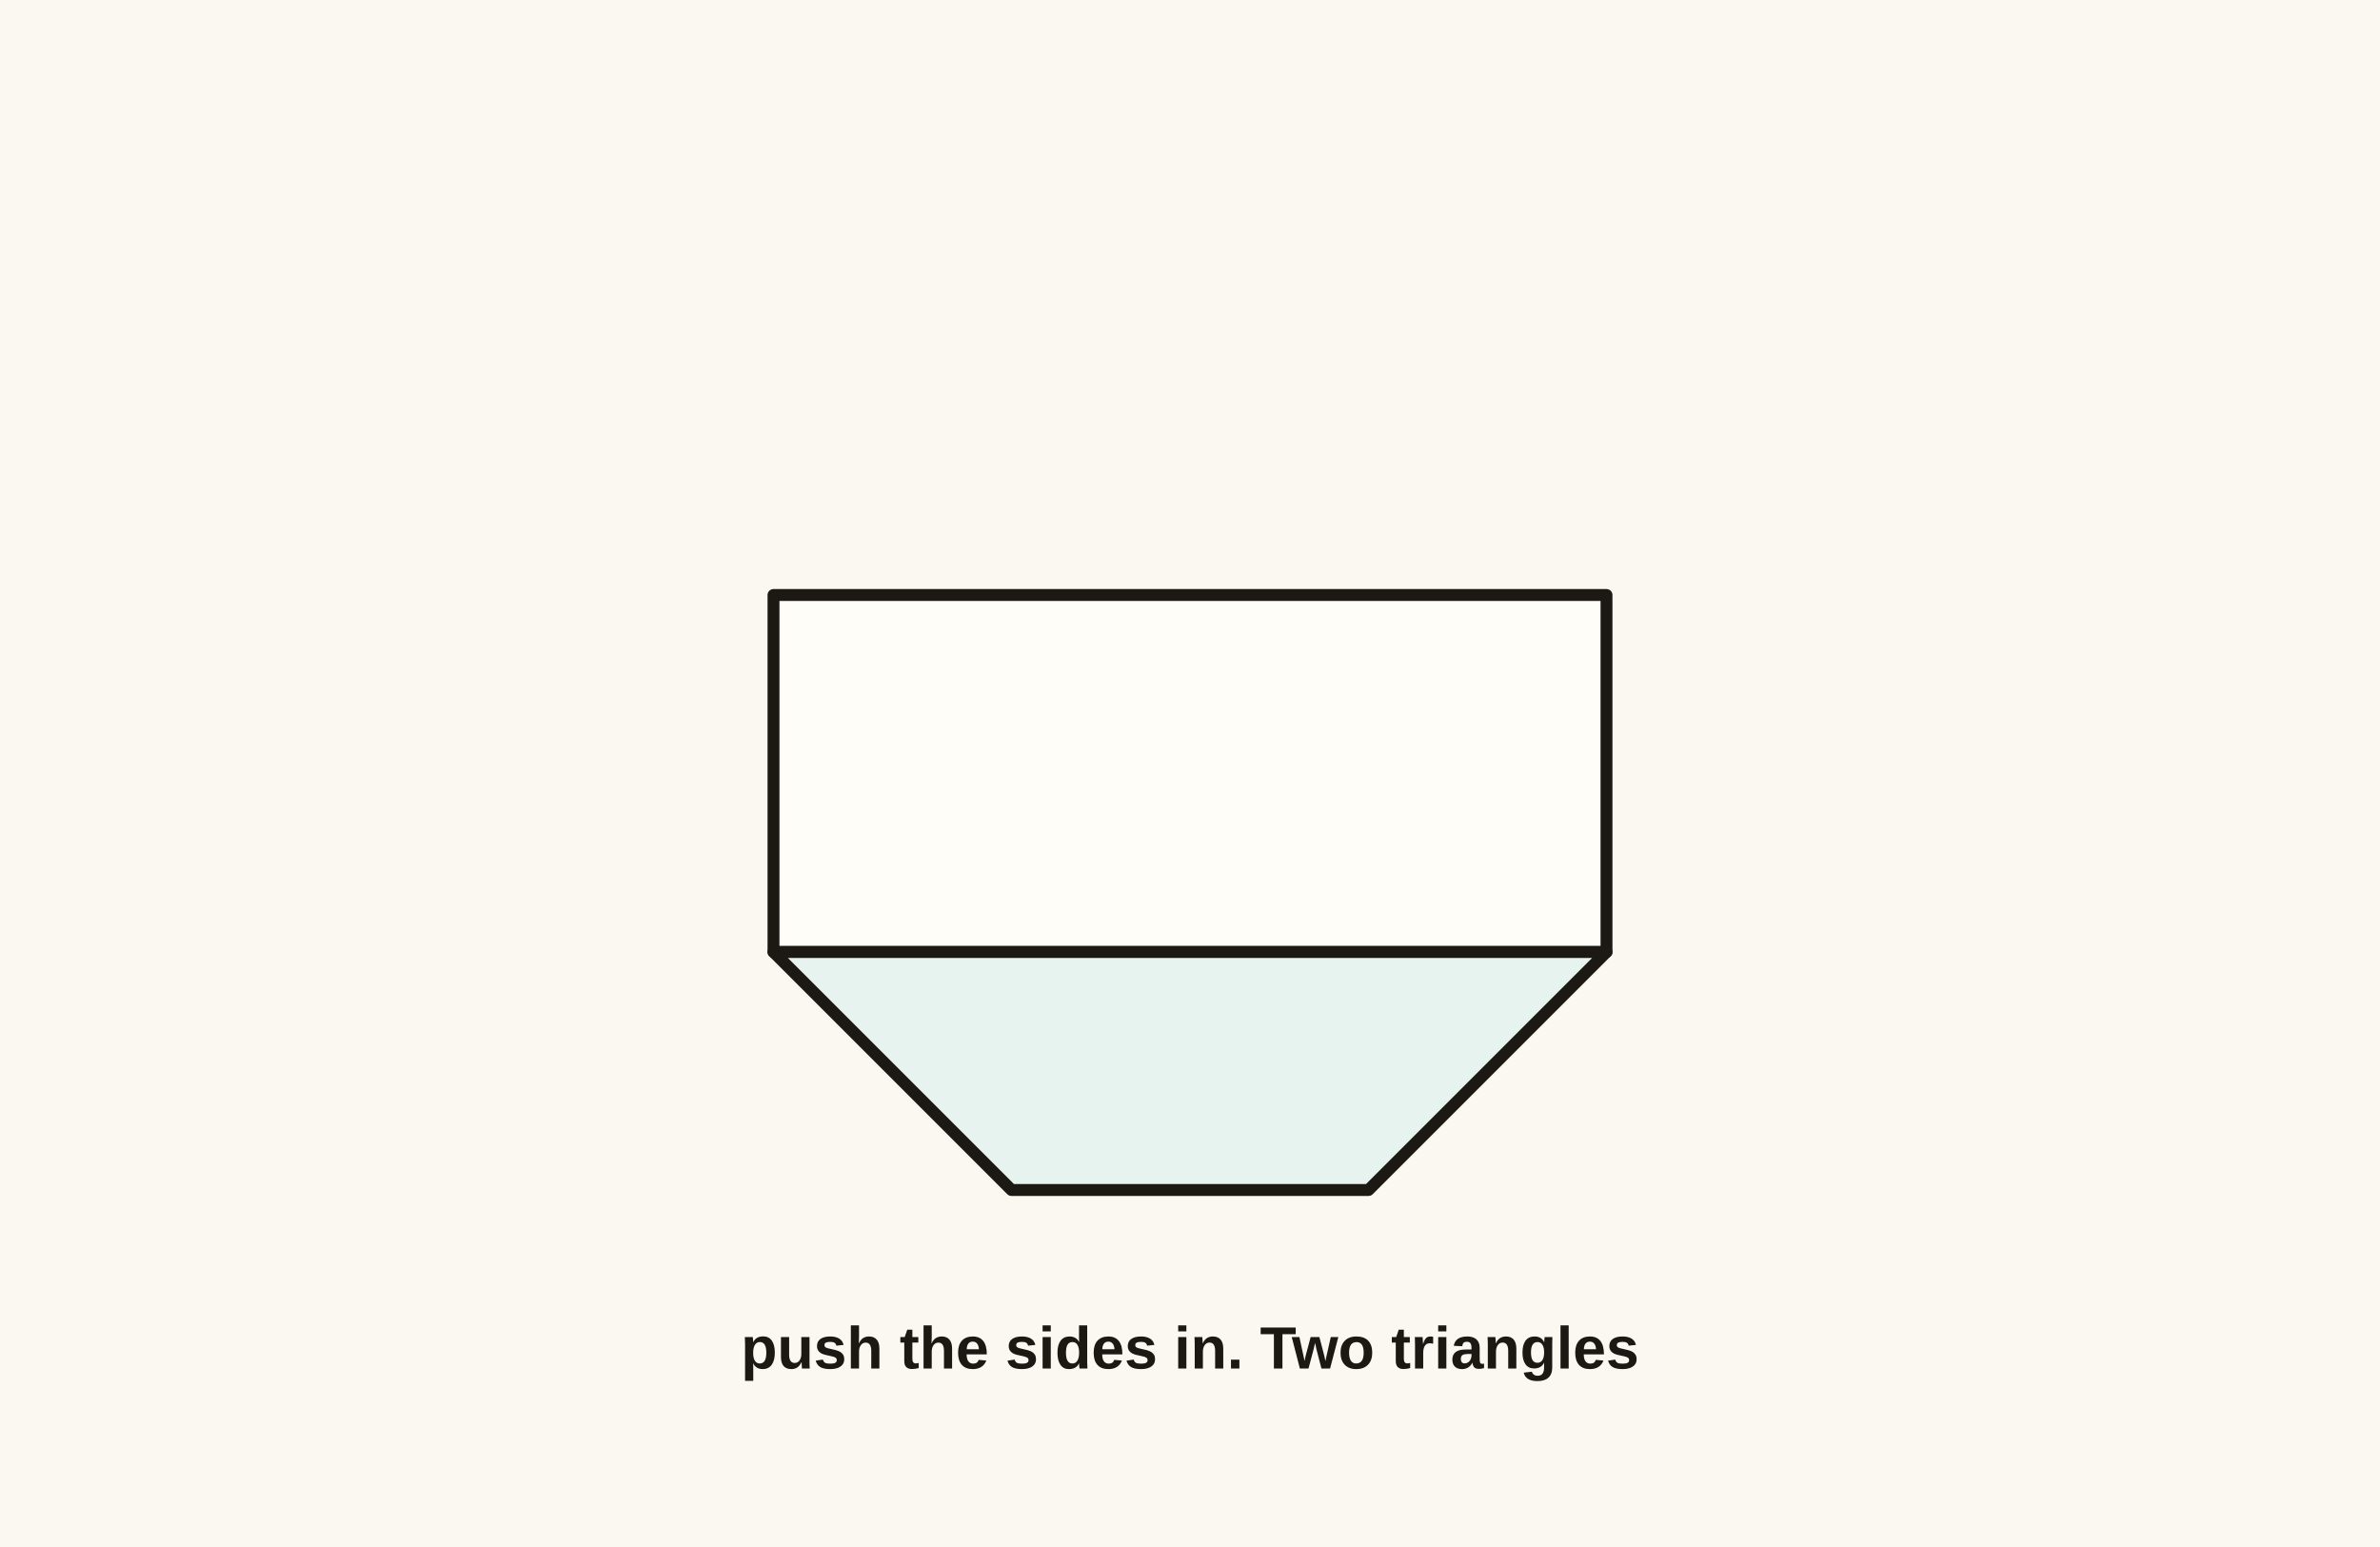
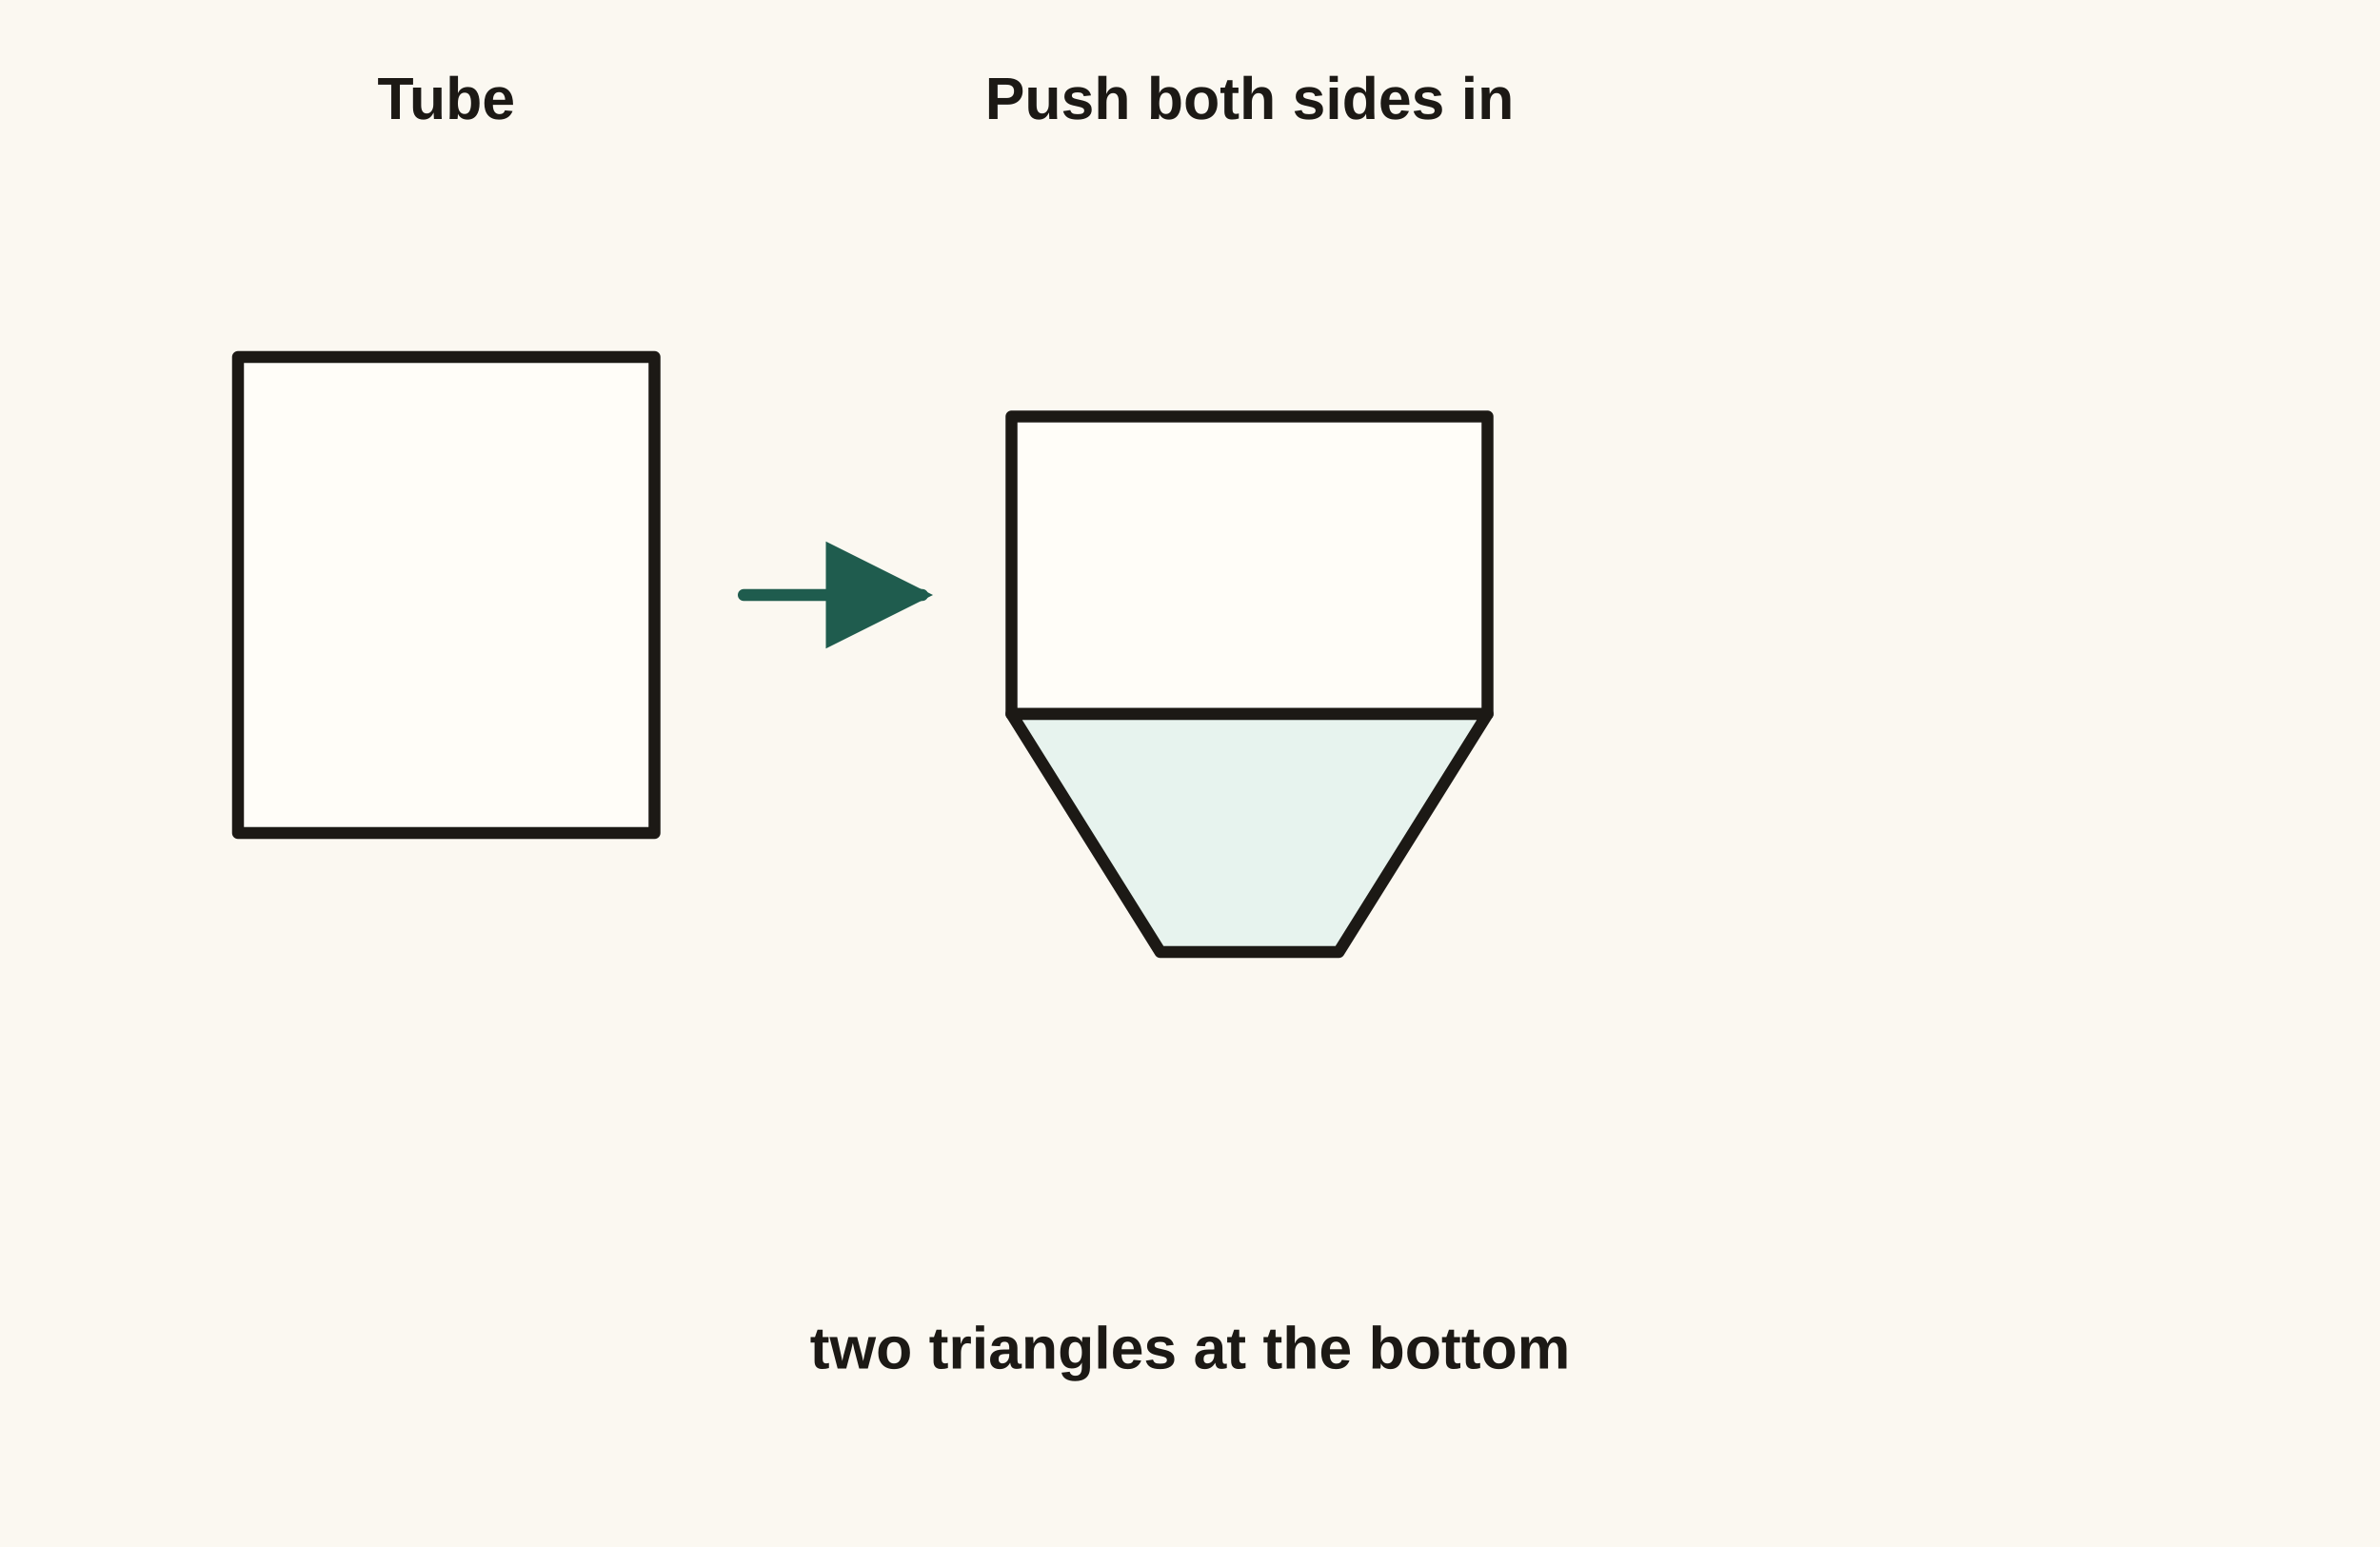
<svg xmlns="http://www.w3.org/2000/svg" width="800" height="520" viewBox="0 0 800 520" role="img">
  <rect width="800" height="520" fill="#fbf8f1" />
  <defs>
    <marker id="arr" viewBox="0 0 10 10" refX="9" refY="5" markerWidth="9" markerHeight="9" orient="auto">
      <path d="M 0 0 L 10 5 L 0 10 z" fill="#1f5c4e" />
    </marker>
  </defs>
-   <polygon points="260,200 540,200 540,320 260,320" fill="#fffdf8" stroke="#1c1915" stroke-width="4" stroke-linejoin="round" />
-   <polygon points="260,320 340,400 460,400 540,320" fill="#e7f3ee" stroke="#1c1915" stroke-width="4" stroke-linejoin="round" />
-   <text x="400" y="460" text-anchor="middle" font-size="20" font-family="Arial, Helvetica, sans-serif" font-weight="700" fill="#1c1915">push the sides in. Two triangles</text>
+   <text x="150" y="40" text-anchor="middle" font-size="20" font-family="Arial, Helvetica, sans-serif" font-weight="700" fill="#1c1915">Tube</text>
+   <polygon points="80,120 220,120 220,280 80,280" fill="#fffdf8" stroke="#1c1915" stroke-width="4" stroke-linejoin="round" />
+   <line x1="250" y1="200" x2="310" y2="200" fill="none" stroke="#1f5c4e" stroke-width="4" stroke-linecap="round" marker-end="url(#arr)" />
+   <text x="420" y="40" text-anchor="middle" font-size="20" font-family="Arial, Helvetica, sans-serif" font-weight="700" fill="#1c1915">Push both sides in</text>
+   <polygon points="340,140 500,140 500,240 340,240" fill="#fffdf8" stroke="#1c1915" stroke-width="4" stroke-linejoin="round" />
+   <polygon points="340,240 390,320 450,320 500,240" fill="#e7f3ee" stroke="#1c1915" stroke-width="4" stroke-linejoin="round" />
+   <text x="400" y="460" text-anchor="middle" font-size="20" font-family="Arial, Helvetica, sans-serif" font-weight="700" fill="#1c1915">two triangles at the bottom</text>
</svg>
